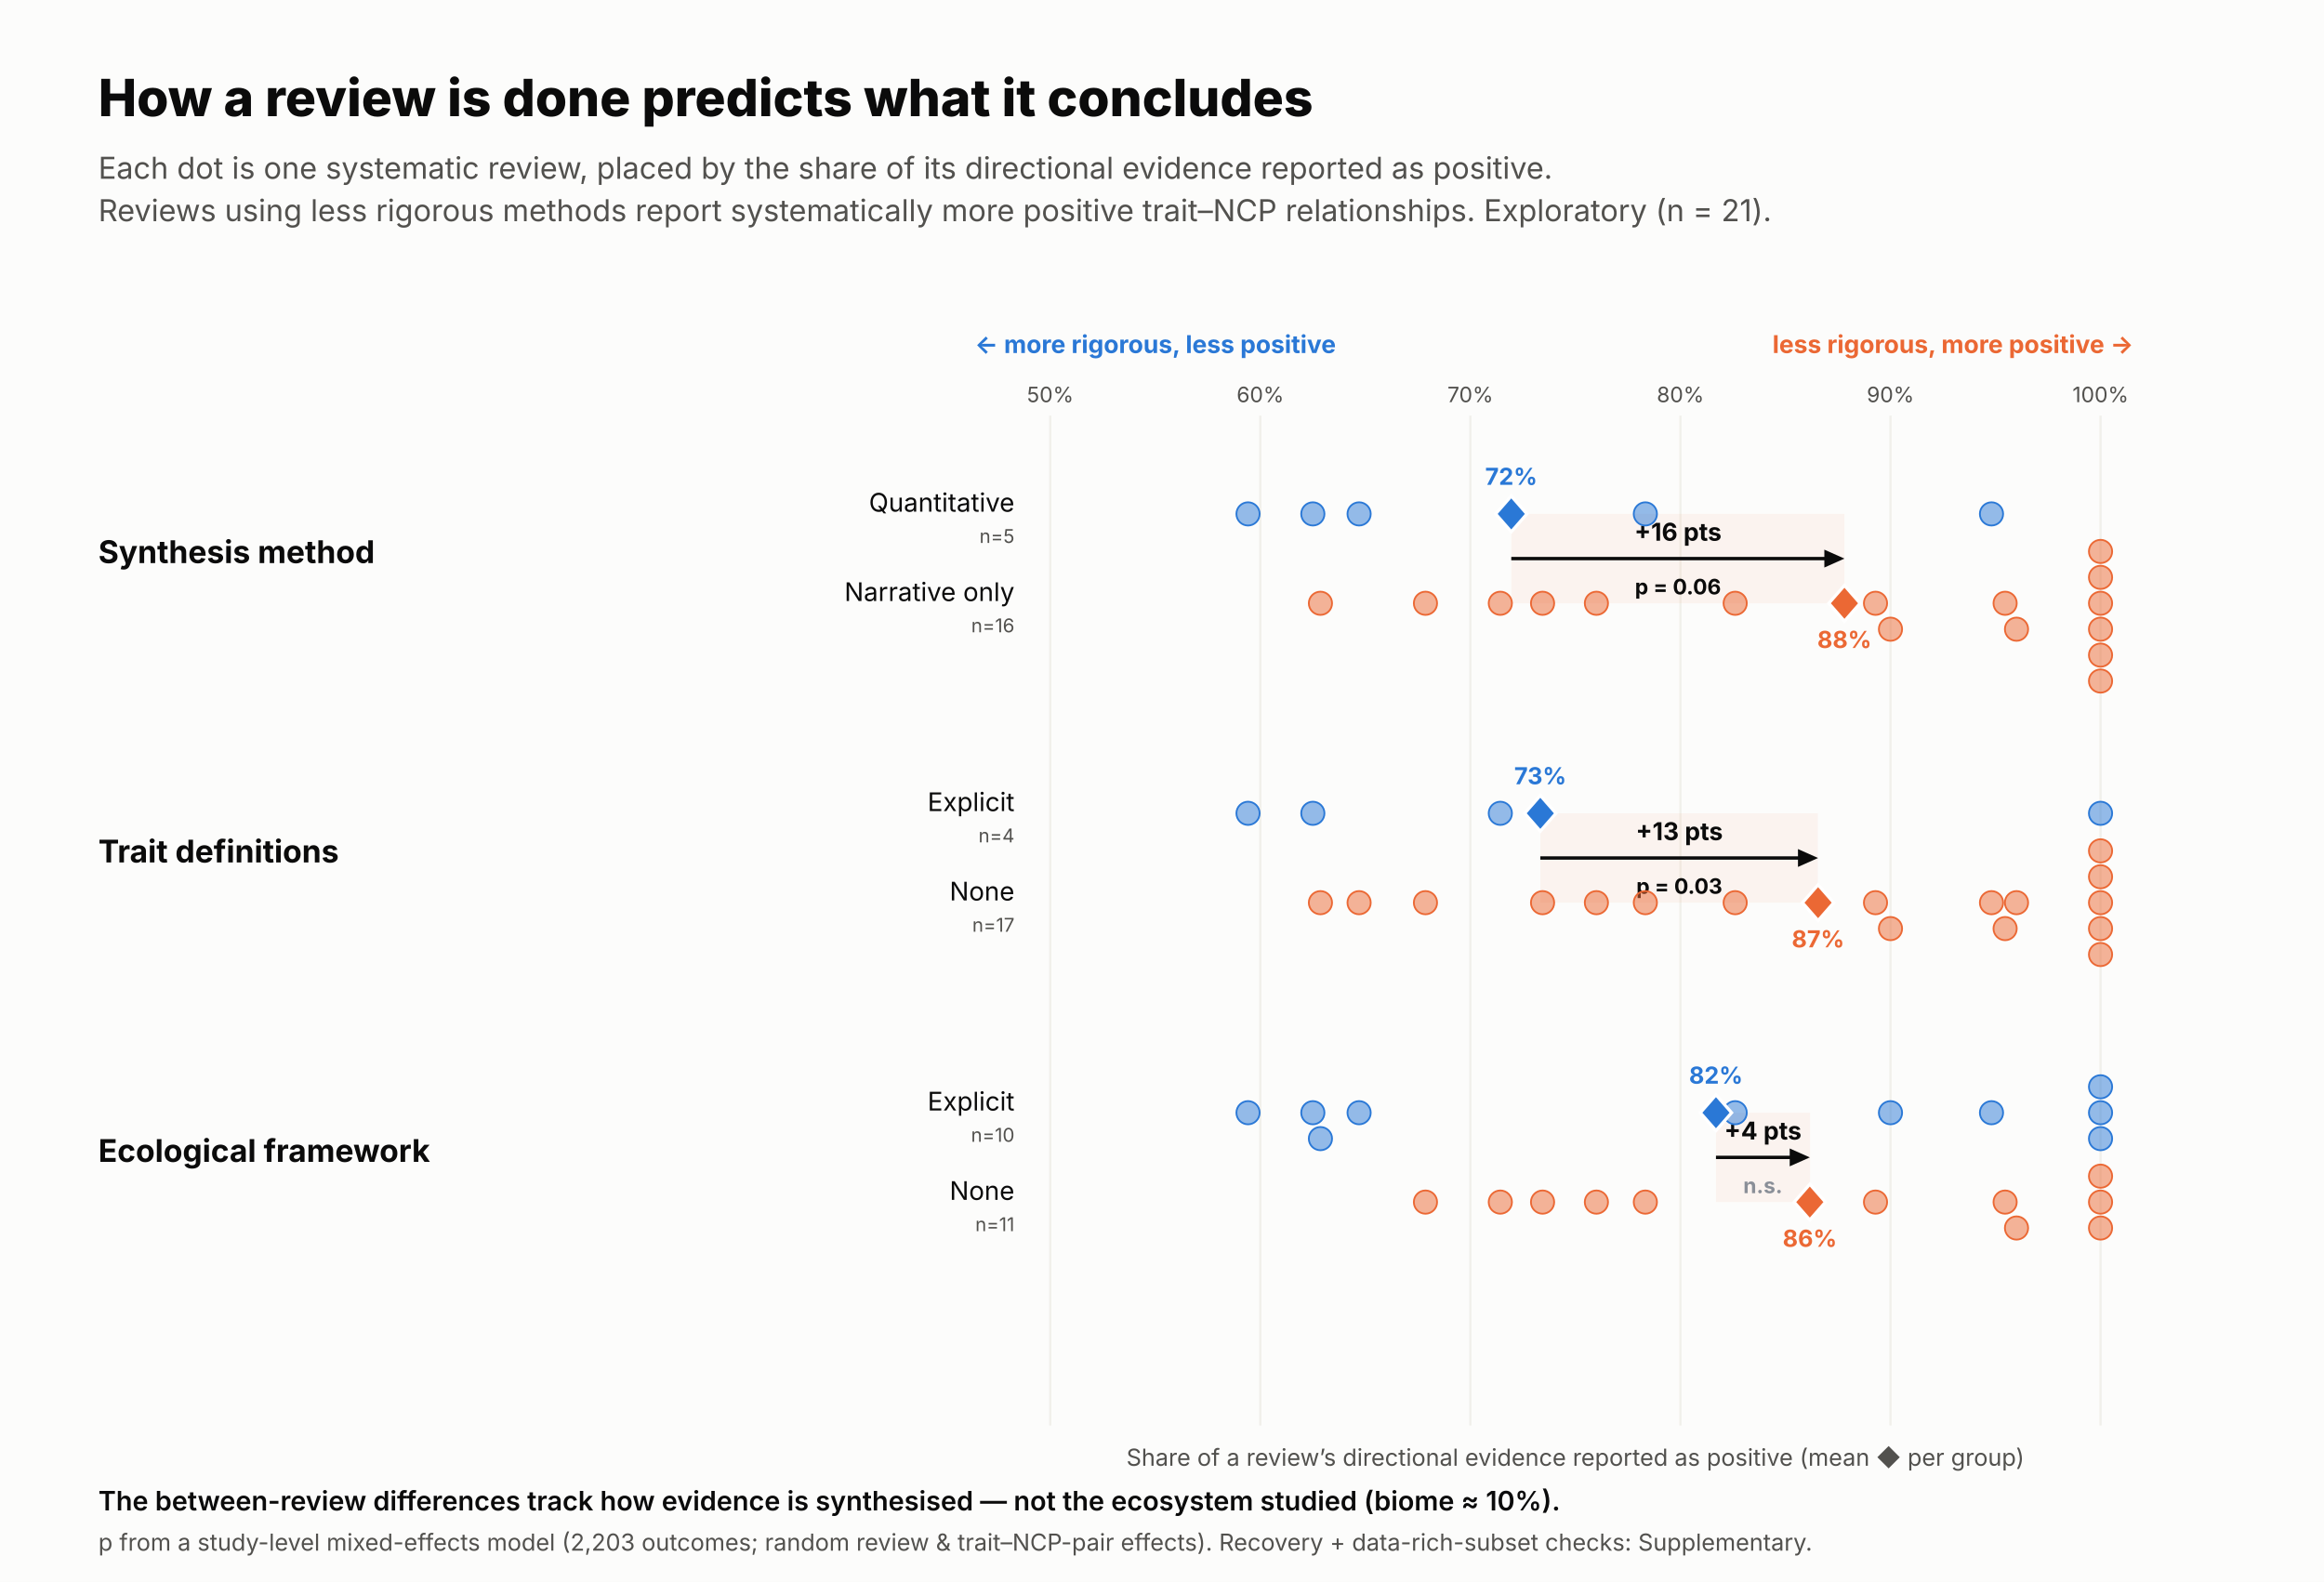
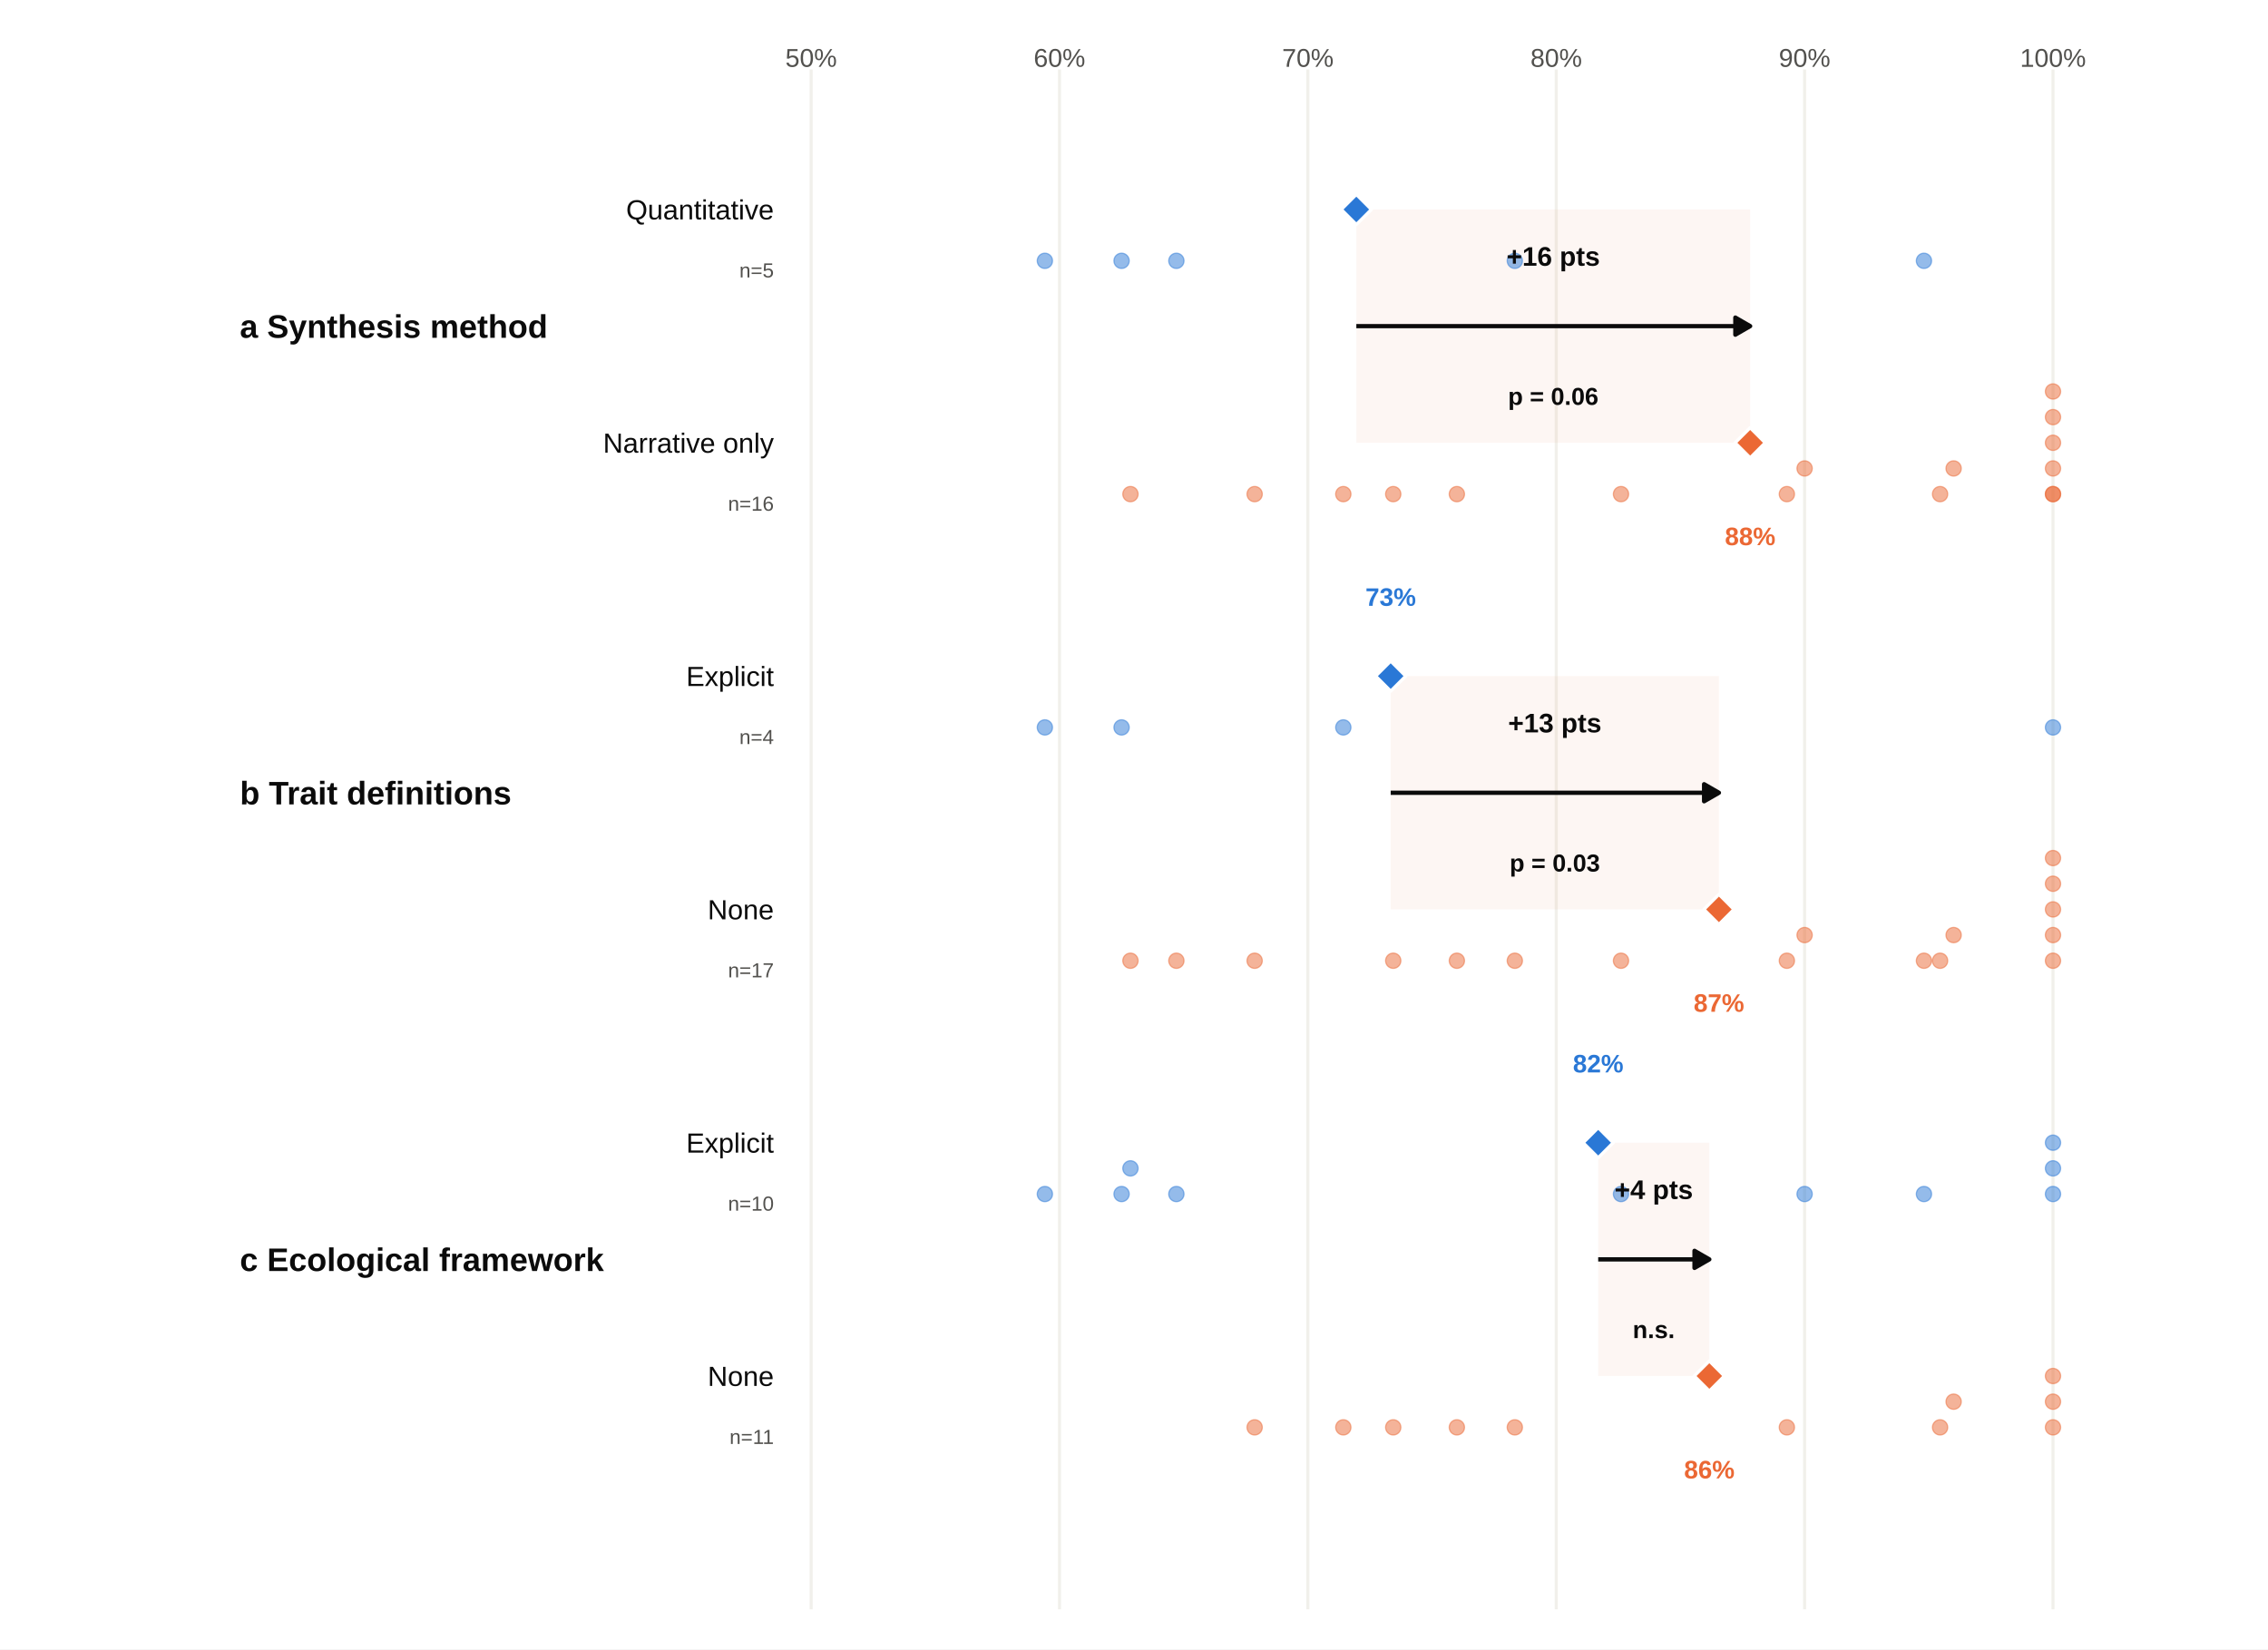
- <svg xmlns="http://www.w3.org/2000/svg" width="1040" height="708" viewBox="0 0 1040 708">
-   <rect width="1040" height="708" fill="#fcfcfb" />
-   <text x="44" y="52" font-family="system-ui,-apple-system,&quot;Segoe UI&quot;,sans-serif" font-size="23" font-weight="800" fill="#0b0b0b">How a review is done predicts what it concludes</text>
-   <text x="44" y="80" font-family="system-ui,-apple-system,&quot;Segoe UI&quot;,sans-serif" font-size="13.5" fill="#52514e">Each dot is one systematic review, placed by the share of its directional evidence reported as positive.</text>
-   <text x="44" y="99" font-family="system-ui,-apple-system,&quot;Segoe UI&quot;,sans-serif" font-size="13.5" fill="#52514e">Reviews using less rigorous methods report systematically more positive trait–NCP relationships. Exploratory (n = 21).</text>
-   <text x="517" y="158" font-family="system-ui,-apple-system,&quot;Segoe UI&quot;,sans-serif" font-size="11" font-weight="700" fill="#2a78d6" text-anchor="middle">← more rigorous, less positive</text>
-   <text x="874" y="158" font-family="system-ui,-apple-system,&quot;Segoe UI&quot;,sans-serif" font-size="11" font-weight="700" fill="#eb6834" text-anchor="middle">less rigorous, more positive →</text>
-   <line x1="470" y1="186" x2="470" y2="638" stroke="#f1f0eb" />
-   <text x="470" y="180" font-family="system-ui,-apple-system,&quot;Segoe UI&quot;,sans-serif" font-size="9.5" fill="#52514e" text-anchor="middle">50%</text>
-   <line x1="564" y1="186" x2="564" y2="638" stroke="#f1f0eb" />
-   <text x="564" y="180" font-family="system-ui,-apple-system,&quot;Segoe UI&quot;,sans-serif" font-size="9.5" fill="#52514e" text-anchor="middle">60%</text>
-   <line x1="658" y1="186" x2="658" y2="638" stroke="#f1f0eb" />
-   <text x="658" y="180" font-family="system-ui,-apple-system,&quot;Segoe UI&quot;,sans-serif" font-size="9.5" fill="#52514e" text-anchor="middle">70%</text>
-   <line x1="752" y1="186" x2="752" y2="638" stroke="#f1f0eb" />
-   <text x="752" y="180" font-family="system-ui,-apple-system,&quot;Segoe UI&quot;,sans-serif" font-size="9.5" fill="#52514e" text-anchor="middle">80%</text>
-   <line x1="846" y1="186" x2="846" y2="638" stroke="#f1f0eb" />
-   <text x="846" y="180" font-family="system-ui,-apple-system,&quot;Segoe UI&quot;,sans-serif" font-size="9.5" fill="#52514e" text-anchor="middle">90%</text>
-   <line x1="940" y1="186" x2="940" y2="638" stroke="#f1f0eb" />
-   <text x="940" y="180" font-family="system-ui,-apple-system,&quot;Segoe UI&quot;,sans-serif" font-size="9.5" fill="#52514e" text-anchor="middle">100%</text>
-   <text x="44" y="252" font-family="system-ui,-apple-system,&quot;Segoe UI&quot;,sans-serif" font-size="14" font-weight="700" fill="#0b0b0b">Synthesis method</text>
-   <rect x="676.3" y="230.0" width="149.1" height="40.0" fill="#eb6834" opacity="0.06" />
-   <line x1="676.3" y1="250.0" x2="819.4" y2="250.0" stroke="#0b0b0b" stroke-width="1.5" />
-   <path d="M825.4,250.0 L816.4,246.0 L816.4,254.0 Z" fill="#0b0b0b" />
-   <text x="750.9" y="242.0" font-family="system-ui,-apple-system,&quot;Segoe UI&quot;,sans-serif" font-size="11" font-weight="700" fill="#0b0b0b" text-anchor="middle">+16 pts</text>
-   <text x="750.9" y="266.0" font-family="system-ui,-apple-system,&quot;Segoe UI&quot;,sans-serif" font-size="9.5" font-weight="700" fill="#0b0b0b" text-anchor="middle">p = 0.06</text>
-   <text x="454" y="229" font-family="system-ui,-apple-system,&quot;Segoe UI&quot;,sans-serif" font-size="11.5" fill="#0b0b0b" text-anchor="end">Quantitative</text>
-   <text x="454" y="243" font-family="system-ui,-apple-system,&quot;Segoe UI&quot;,sans-serif" font-size="8.5" fill="#52514e" text-anchor="end">n=5</text>
-   <circle cx="558.5" cy="230.0" r="5.2" fill="#2a78d6" fill-opacity="0.5" stroke="#2a78d6" stroke-width="0.8" />
-   <circle cx="587.5" cy="230.0" r="5.2" fill="#2a78d6" fill-opacity="0.5" stroke="#2a78d6" stroke-width="0.8" />
-   <circle cx="608.2" cy="230.0" r="5.2" fill="#2a78d6" fill-opacity="0.5" stroke="#2a78d6" stroke-width="0.8" />
-   <circle cx="736.3" cy="230.0" r="5.2" fill="#2a78d6" fill-opacity="0.5" stroke="#2a78d6" stroke-width="0.8" />
-   <circle cx="891.2" cy="230.0" r="5.2" fill="#2a78d6" fill-opacity="0.5" stroke="#2a78d6" stroke-width="0.8" />
-   <path d="M676.3,222.0 L683.3,230.0 L676.3,238.0 L669.3,230.0 Z" fill="#2a78d6" stroke="#fff" stroke-width="1.4" />
-   <text x="676.3" y="217" font-family="system-ui,-apple-system,&quot;Segoe UI&quot;,sans-serif" font-size="10.5" font-weight="700" fill="#2a78d6" text-anchor="middle">72%</text>
-   <text x="454" y="269" font-family="system-ui,-apple-system,&quot;Segoe UI&quot;,sans-serif" font-size="11.5" fill="#0b0b0b" text-anchor="end">Narrative only</text>
-   <text x="454" y="283" font-family="system-ui,-apple-system,&quot;Segoe UI&quot;,sans-serif" font-size="8.5" fill="#52514e" text-anchor="end">n=16</text>
-   <circle cx="590.9" cy="270.0" r="5.2" fill="#eb6834" fill-opacity="0.5" stroke="#eb6834" stroke-width="0.8" />
-   <circle cx="637.9" cy="270.0" r="5.2" fill="#eb6834" fill-opacity="0.5" stroke="#eb6834" stroke-width="0.8" />
-   <circle cx="671.4" cy="270.0" r="5.2" fill="#eb6834" fill-opacity="0.5" stroke="#eb6834" stroke-width="0.8" />
-   <circle cx="690.3" cy="270.0" r="5.2" fill="#eb6834" fill-opacity="0.5" stroke="#eb6834" stroke-width="0.8" />
-   <circle cx="714.4" cy="270.0" r="5.2" fill="#eb6834" fill-opacity="0.5" stroke="#eb6834" stroke-width="0.8" />
-   <circle cx="776.5" cy="270.0" r="5.2" fill="#eb6834" fill-opacity="0.5" stroke="#eb6834" stroke-width="0.8" />
-   <circle cx="839.3" cy="270.0" r="5.2" fill="#eb6834" fill-opacity="0.5" stroke="#eb6834" stroke-width="0.8" />
-   <circle cx="846.0" cy="281.6" r="5.2" fill="#eb6834" fill-opacity="0.5" stroke="#eb6834" stroke-width="0.8" />
-   <circle cx="897.3" cy="270.0" r="5.2" fill="#eb6834" fill-opacity="0.5" stroke="#eb6834" stroke-width="0.8" />
-   <circle cx="902.4" cy="281.6" r="5.2" fill="#eb6834" fill-opacity="0.5" stroke="#eb6834" stroke-width="0.8" />
-   <circle cx="940.0" cy="270.0" r="5.2" fill="#eb6834" fill-opacity="0.5" stroke="#eb6834" stroke-width="0.8" />
-   <circle cx="940.0" cy="281.6" r="5.2" fill="#eb6834" fill-opacity="0.5" stroke="#eb6834" stroke-width="0.8" />
-   <circle cx="940.0" cy="258.4" r="5.2" fill="#eb6834" fill-opacity="0.5" stroke="#eb6834" stroke-width="0.8" />
-   <circle cx="940.0" cy="293.2" r="5.2" fill="#eb6834" fill-opacity="0.5" stroke="#eb6834" stroke-width="0.8" />
-   <circle cx="940.0" cy="246.8" r="5.2" fill="#eb6834" fill-opacity="0.5" stroke="#eb6834" stroke-width="0.8" />
-   <circle cx="940.0" cy="304.8" r="5.2" fill="#eb6834" fill-opacity="0.5" stroke="#eb6834" stroke-width="0.8" />
-   <path d="M825.4,262.0 L832.4,270.0 L825.4,278.0 L818.4,270.0 Z" fill="#eb6834" stroke="#fff" stroke-width="1.4" />
-   <text x="825.4" y="290" font-family="system-ui,-apple-system,&quot;Segoe UI&quot;,sans-serif" font-size="10.5" font-weight="700" fill="#eb6834" text-anchor="middle">88%</text>
-   <text x="44" y="386" font-family="system-ui,-apple-system,&quot;Segoe UI&quot;,sans-serif" font-size="14" font-weight="700" fill="#0b0b0b">Trait definitions</text>
-   <rect x="689.3" y="364.0" width="124.2" height="40.0" fill="#eb6834" opacity="0.06" />
-   <line x1="689.3" y1="384.0" x2="807.6" y2="384.0" stroke="#0b0b0b" stroke-width="1.5" />
-   <path d="M813.6,384.0 L804.6,380.0 L804.6,388.0 Z" fill="#0b0b0b" />
-   <text x="751.5" y="376.0" font-family="system-ui,-apple-system,&quot;Segoe UI&quot;,sans-serif" font-size="11" font-weight="700" fill="#0b0b0b" text-anchor="middle">+13 pts</text>
-   <text x="751.5" y="400.0" font-family="system-ui,-apple-system,&quot;Segoe UI&quot;,sans-serif" font-size="9.5" font-weight="700" fill="#0b0b0b" text-anchor="middle">p = 0.03</text>
-   <text x="454" y="363" font-family="system-ui,-apple-system,&quot;Segoe UI&quot;,sans-serif" font-size="11.5" fill="#0b0b0b" text-anchor="end">Explicit</text>
-   <text x="454" y="377" font-family="system-ui,-apple-system,&quot;Segoe UI&quot;,sans-serif" font-size="8.5" fill="#52514e" text-anchor="end">n=4</text>
-   <circle cx="558.5" cy="364.0" r="5.2" fill="#2a78d6" fill-opacity="0.5" stroke="#2a78d6" stroke-width="0.8" />
-   <circle cx="587.5" cy="364.0" r="5.2" fill="#2a78d6" fill-opacity="0.5" stroke="#2a78d6" stroke-width="0.8" />
-   <circle cx="671.4" cy="364.0" r="5.2" fill="#2a78d6" fill-opacity="0.5" stroke="#2a78d6" stroke-width="0.8" />
-   <circle cx="940.0" cy="364.0" r="5.2" fill="#2a78d6" fill-opacity="0.5" stroke="#2a78d6" stroke-width="0.8" />
-   <path d="M689.3,356.0 L696.3,364.0 L689.3,372.0 L682.3,364.0 Z" fill="#2a78d6" stroke="#fff" stroke-width="1.4" />
-   <text x="689.3" y="351" font-family="system-ui,-apple-system,&quot;Segoe UI&quot;,sans-serif" font-size="10.5" font-weight="700" fill="#2a78d6" text-anchor="middle">73%</text>
-   <text x="454" y="403" font-family="system-ui,-apple-system,&quot;Segoe UI&quot;,sans-serif" font-size="11.5" fill="#0b0b0b" text-anchor="end">None</text>
-   <text x="454" y="417" font-family="system-ui,-apple-system,&quot;Segoe UI&quot;,sans-serif" font-size="8.5" fill="#52514e" text-anchor="end">n=17</text>
-   <circle cx="590.9" cy="404.0" r="5.2" fill="#eb6834" fill-opacity="0.5" stroke="#eb6834" stroke-width="0.8" />
-   <circle cx="608.2" cy="404.0" r="5.2" fill="#eb6834" fill-opacity="0.5" stroke="#eb6834" stroke-width="0.8" />
-   <circle cx="637.9" cy="404.0" r="5.2" fill="#eb6834" fill-opacity="0.5" stroke="#eb6834" stroke-width="0.8" />
-   <circle cx="690.3" cy="404.0" r="5.2" fill="#eb6834" fill-opacity="0.5" stroke="#eb6834" stroke-width="0.8" />
-   <circle cx="714.4" cy="404.0" r="5.2" fill="#eb6834" fill-opacity="0.5" stroke="#eb6834" stroke-width="0.8" />
-   <circle cx="736.3" cy="404.0" r="5.2" fill="#eb6834" fill-opacity="0.5" stroke="#eb6834" stroke-width="0.8" />
-   <circle cx="776.5" cy="404.0" r="5.2" fill="#eb6834" fill-opacity="0.5" stroke="#eb6834" stroke-width="0.8" />
-   <circle cx="839.3" cy="404.0" r="5.2" fill="#eb6834" fill-opacity="0.5" stroke="#eb6834" stroke-width="0.8" />
-   <circle cx="846.0" cy="415.6" r="5.2" fill="#eb6834" fill-opacity="0.5" stroke="#eb6834" stroke-width="0.8" />
-   <circle cx="891.2" cy="404.0" r="5.2" fill="#eb6834" fill-opacity="0.5" stroke="#eb6834" stroke-width="0.8" />
-   <circle cx="897.3" cy="415.6" r="5.2" fill="#eb6834" fill-opacity="0.5" stroke="#eb6834" stroke-width="0.8" />
-   <circle cx="902.4" cy="404.0" r="5.2" fill="#eb6834" fill-opacity="0.5" stroke="#eb6834" stroke-width="0.8" />
-   <circle cx="940.0" cy="404.0" r="5.2" fill="#eb6834" fill-opacity="0.5" stroke="#eb6834" stroke-width="0.8" />
-   <circle cx="940.0" cy="415.6" r="5.2" fill="#eb6834" fill-opacity="0.5" stroke="#eb6834" stroke-width="0.8" />
-   <circle cx="940.0" cy="392.4" r="5.2" fill="#eb6834" fill-opacity="0.5" stroke="#eb6834" stroke-width="0.8" />
-   <circle cx="940.0" cy="427.2" r="5.2" fill="#eb6834" fill-opacity="0.5" stroke="#eb6834" stroke-width="0.8" />
-   <circle cx="940.0" cy="380.8" r="5.2" fill="#eb6834" fill-opacity="0.5" stroke="#eb6834" stroke-width="0.8" />
-   <path d="M813.6,396.0 L820.6,404.0 L813.6,412.0 L806.6,404.0 Z" fill="#eb6834" stroke="#fff" stroke-width="1.4" />
-   <text x="813.6" y="424" font-family="system-ui,-apple-system,&quot;Segoe UI&quot;,sans-serif" font-size="10.5" font-weight="700" fill="#eb6834" text-anchor="middle">87%</text>
-   <text x="44" y="520" font-family="system-ui,-apple-system,&quot;Segoe UI&quot;,sans-serif" font-size="14" font-weight="700" fill="#0b0b0b">Ecological framework</text>
-   <rect x="767.9" y="498.0" width="42.1" height="40.0" fill="#eb6834" opacity="0.06" />
-   <line x1="767.9" y1="518.0" x2="803.9" y2="518.0" stroke="#0b0b0b" stroke-width="1.5" />
-   <path d="M809.9,518.0 L800.9,514.0 L800.9,522.0 Z" fill="#0b0b0b" />
-   <text x="788.9" y="510.0" font-family="system-ui,-apple-system,&quot;Segoe UI&quot;,sans-serif" font-size="11" font-weight="700" fill="#0b0b0b" text-anchor="middle">+4 pts</text>
-   <text x="788.9" y="534.0" font-family="system-ui,-apple-system,&quot;Segoe UI&quot;,sans-serif" font-size="9.5" font-weight="700" fill="#8a8f98" text-anchor="middle">n.s.</text>
-   <text x="454" y="497" font-family="system-ui,-apple-system,&quot;Segoe UI&quot;,sans-serif" font-size="11.5" fill="#0b0b0b" text-anchor="end">Explicit</text>
-   <text x="454" y="511" font-family="system-ui,-apple-system,&quot;Segoe UI&quot;,sans-serif" font-size="8.5" fill="#52514e" text-anchor="end">n=10</text>
-   <circle cx="558.5" cy="498.0" r="5.2" fill="#2a78d6" fill-opacity="0.5" stroke="#2a78d6" stroke-width="0.8" />
-   <circle cx="587.5" cy="498.0" r="5.2" fill="#2a78d6" fill-opacity="0.5" stroke="#2a78d6" stroke-width="0.8" />
-   <circle cx="590.9" cy="509.6" r="5.2" fill="#2a78d6" fill-opacity="0.5" stroke="#2a78d6" stroke-width="0.8" />
-   <circle cx="608.2" cy="498.0" r="5.2" fill="#2a78d6" fill-opacity="0.5" stroke="#2a78d6" stroke-width="0.8" />
-   <circle cx="776.5" cy="498.0" r="5.2" fill="#2a78d6" fill-opacity="0.5" stroke="#2a78d6" stroke-width="0.8" />
-   <circle cx="846.0" cy="498.0" r="5.2" fill="#2a78d6" fill-opacity="0.5" stroke="#2a78d6" stroke-width="0.8" />
-   <circle cx="891.2" cy="498.0" r="5.2" fill="#2a78d6" fill-opacity="0.5" stroke="#2a78d6" stroke-width="0.8" />
-   <circle cx="940.0" cy="498.0" r="5.2" fill="#2a78d6" fill-opacity="0.5" stroke="#2a78d6" stroke-width="0.8" />
-   <circle cx="940.0" cy="509.6" r="5.2" fill="#2a78d6" fill-opacity="0.5" stroke="#2a78d6" stroke-width="0.8" />
-   <circle cx="940.0" cy="486.4" r="5.2" fill="#2a78d6" fill-opacity="0.5" stroke="#2a78d6" stroke-width="0.8" />
-   <path d="M767.9,490.0 L774.9,498.0 L767.9,506.0 L760.9,498.0 Z" fill="#2a78d6" stroke="#fff" stroke-width="1.4" />
-   <text x="767.9" y="485" font-family="system-ui,-apple-system,&quot;Segoe UI&quot;,sans-serif" font-size="10.5" font-weight="700" fill="#2a78d6" text-anchor="middle">82%</text>
-   <text x="454" y="537" font-family="system-ui,-apple-system,&quot;Segoe UI&quot;,sans-serif" font-size="11.5" fill="#0b0b0b" text-anchor="end">None</text>
-   <text x="454" y="551" font-family="system-ui,-apple-system,&quot;Segoe UI&quot;,sans-serif" font-size="8.5" fill="#52514e" text-anchor="end">n=11</text>
-   <circle cx="637.9" cy="538.0" r="5.2" fill="#eb6834" fill-opacity="0.5" stroke="#eb6834" stroke-width="0.8" />
-   <circle cx="671.4" cy="538.0" r="5.2" fill="#eb6834" fill-opacity="0.5" stroke="#eb6834" stroke-width="0.8" />
-   <circle cx="690.3" cy="538.0" r="5.2" fill="#eb6834" fill-opacity="0.5" stroke="#eb6834" stroke-width="0.8" />
-   <circle cx="714.4" cy="538.0" r="5.2" fill="#eb6834" fill-opacity="0.5" stroke="#eb6834" stroke-width="0.8" />
-   <circle cx="736.3" cy="538.0" r="5.2" fill="#eb6834" fill-opacity="0.5" stroke="#eb6834" stroke-width="0.8" />
-   <circle cx="839.3" cy="538.0" r="5.2" fill="#eb6834" fill-opacity="0.5" stroke="#eb6834" stroke-width="0.8" />
-   <circle cx="897.3" cy="538.0" r="5.2" fill="#eb6834" fill-opacity="0.5" stroke="#eb6834" stroke-width="0.8" />
-   <circle cx="902.4" cy="549.6" r="5.2" fill="#eb6834" fill-opacity="0.5" stroke="#eb6834" stroke-width="0.8" />
-   <circle cx="940.0" cy="538.0" r="5.2" fill="#eb6834" fill-opacity="0.5" stroke="#eb6834" stroke-width="0.8" />
-   <circle cx="940.0" cy="549.6" r="5.2" fill="#eb6834" fill-opacity="0.5" stroke="#eb6834" stroke-width="0.8" />
-   <circle cx="940.0" cy="526.4" r="5.2" fill="#eb6834" fill-opacity="0.5" stroke="#eb6834" stroke-width="0.8" />
-   <path d="M809.9,530.0 L816.9,538.0 L809.9,546.0 L802.9,538.0 Z" fill="#eb6834" stroke="#fff" stroke-width="1.4" />
-   <text x="809.9" y="558" font-family="system-ui,-apple-system,&quot;Segoe UI&quot;,sans-serif" font-size="10.5" font-weight="700" fill="#eb6834" text-anchor="middle">86%</text>
-   <text x="705" y="656" font-family="system-ui,-apple-system,&quot;Segoe UI&quot;,sans-serif" font-size="10.5" fill="#52514e" text-anchor="middle">Share of a review’s directional evidence reported as positive (mean ◆ per group)</text>
-   <text x="44" y="676" font-family="system-ui,-apple-system,&quot;Segoe UI&quot;,sans-serif" font-size="12" font-weight="600" fill="#0b0b0b">The between-review differences track how evidence is synthesised — not the ecosystem studied (biome ≈ 10%).</text>
-   <text x="44" y="694" font-family="system-ui,-apple-system,&quot;Segoe UI&quot;,sans-serif" font-size="10.5" fill="#52514e">p from a study-level mixed-effects model (2,203 outcomes; random review &amp; trait–NCP-pair effects). Recovery + data-rich-subset checks: Supplementary.</text>
+ <svg xmlns="http://www.w3.org/2000/svg" width="792.00pt" height="576.00pt" viewBox="0 0 792.00 576.00">
+   <g class="svglite">
+     <defs>
+       <style type="text/css">
+     .svglite line, .svglite polyline, .svglite polygon, .svglite path, .svglite rect, .svglite circle {
+       fill: none;
+       stroke: #000000;
+       stroke-linecap: round;
+       stroke-linejoin: round;
+       stroke-miterlimit: 10.00;
+     }
+     .svglite text {
+       white-space: pre;
+     }
+     .svglite g.glyphgroup path {
+       fill: inherit;
+       stroke: none;
+     }
+   </style>
+     </defs>
+     <rect width="100%" height="100%" style="stroke: none; fill: #FCFCFB;" />
+     <defs>
+       <clipPath id="cpMC4wMHw3OTIuMDB8MC4wMHw1NzYuMDA=">
+         <rect x="0.00" y="0.00" width="792.00" height="576.00" />
+       </clipPath>
+     </defs>
+     <g clip-path="url(#cpMC4wMHw3OTIuMDB8MC4wMHw1NzYuMDA=)">
+       <rect x="0.00" y="0.00" width="792.00" height="576.00" style="stroke-width: 0.00; stroke: none; fill: #FFFFFF;" />
+     </g>
+     <defs>
+       <clipPath id="cpMjMuOTF8NzY4LjA5fDI0LjI3fDU2Mi4wNQ==">
+         <rect x="23.91" y="24.27" width="744.18" height="537.78" />
+       </clipPath>
+     </defs>
+     <g clip-path="url(#cpMjMuOTF8NzY4LjA5fDI0LjI3fDU2Mi4wNQ==)">
+       <line x1="283.25" y1="562.05" x2="283.25" y2="24.27" style="stroke-width: 1.07; stroke: #F1F0EB; stroke-linecap: butt;" />
+       <line x1="369.98" y1="562.05" x2="369.98" y2="24.27" style="stroke-width: 1.07; stroke: #F1F0EB; stroke-linecap: butt;" />
+       <line x1="456.71" y1="562.05" x2="456.71" y2="24.27" style="stroke-width: 1.07; stroke: #F1F0EB; stroke-linecap: butt;" />
+       <line x1="543.45" y1="562.05" x2="543.45" y2="24.27" style="stroke-width: 1.07; stroke: #F1F0EB; stroke-linecap: butt;" />
+       <line x1="630.18" y1="562.05" x2="630.18" y2="24.27" style="stroke-width: 1.07; stroke: #F1F0EB; stroke-linecap: butt;" />
+       <line x1="716.92" y1="562.05" x2="716.92" y2="24.27" style="stroke-width: 1.07; stroke: #F1F0EB; stroke-linecap: butt;" />
+       <rect x="473.64" y="73.16" width="137.53" height="81.48" style="stroke-width: 1.07; stroke: none; stroke-linecap: butt; stroke-linejoin: miter; fill: #EB6834; fill-opacity: 0.059;" />
+       <rect x="485.64" y="236.12" width="114.62" height="81.48" style="stroke-width: 1.07; stroke: none; stroke-linecap: butt; stroke-linejoin: miter; fill: #EB6834; fill-opacity: 0.059;" />
+       <rect x="558.10" y="399.09" width="38.81" height="81.48" style="stroke-width: 1.07; stroke: none; stroke-linecap: butt; stroke-linejoin: miter; fill: #EB6834; fill-opacity: 0.059;" />
+       <circle cx="364.88" cy="91.09" r="2.67" style="stroke-width: 0.43; stroke: #2A78D6; stroke-opacity: 0.50; fill: #2A78D6; fill-opacity: 0.50;" />
+       <circle cx="391.66" cy="91.09" r="2.67" style="stroke-width: 0.43; stroke: #2A78D6; stroke-opacity: 0.50; fill: #2A78D6; fill-opacity: 0.50;" />
+       <circle cx="410.80" cy="91.09" r="2.67" style="stroke-width: 0.43; stroke: #2A78D6; stroke-opacity: 0.50; fill: #2A78D6; fill-opacity: 0.50;" />
+       <circle cx="528.99" cy="91.09" r="2.67" style="stroke-width: 0.43; stroke: #2A78D6; stroke-opacity: 0.50; fill: #2A78D6; fill-opacity: 0.50;" />
+       <circle cx="671.86" cy="91.09" r="2.67" style="stroke-width: 0.43; stroke: #2A78D6; stroke-opacity: 0.50; fill: #2A78D6; fill-opacity: 0.50;" />
+       <circle cx="394.76" cy="172.57" r="2.67" style="stroke-width: 0.43; stroke: #EB6834; stroke-opacity: 0.50; fill: #EB6834; fill-opacity: 0.50;" />
+       <circle cx="438.13" cy="172.57" r="2.67" style="stroke-width: 0.43; stroke: #EB6834; stroke-opacity: 0.50; fill: #EB6834; fill-opacity: 0.50;" />
+       <circle cx="469.10" cy="172.57" r="2.67" style="stroke-width: 0.43; stroke: #EB6834; stroke-opacity: 0.50; fill: #EB6834; fill-opacity: 0.50;" />
+       <circle cx="486.53" cy="172.57" r="2.67" style="stroke-width: 0.43; stroke: #EB6834; stroke-opacity: 0.50; fill: #EB6834; fill-opacity: 0.50;" />
+       <circle cx="508.75" cy="172.57" r="2.67" style="stroke-width: 0.43; stroke: #EB6834; stroke-opacity: 0.50; fill: #EB6834; fill-opacity: 0.50;" />
+       <circle cx="566.07" cy="172.57" r="2.67" style="stroke-width: 0.43; stroke: #EB6834; stroke-opacity: 0.50; fill: #EB6834; fill-opacity: 0.50;" />
+       <circle cx="623.99" cy="172.57" r="2.67" style="stroke-width: 0.43; stroke: #EB6834; stroke-opacity: 0.50; fill: #EB6834; fill-opacity: 0.50;" />
+       <circle cx="630.18" cy="163.60" r="2.67" style="stroke-width: 0.43; stroke: #EB6834; stroke-opacity: 0.50; fill: #EB6834; fill-opacity: 0.50;" />
+       <circle cx="677.49" cy="172.57" r="2.67" style="stroke-width: 0.43; stroke: #EB6834; stroke-opacity: 0.50; fill: #EB6834; fill-opacity: 0.50;" />
+       <circle cx="682.22" cy="163.60" r="2.67" style="stroke-width: 0.43; stroke: #EB6834; stroke-opacity: 0.50; fill: #EB6834; fill-opacity: 0.50;" />
+       <circle cx="716.92" cy="172.57" r="2.67" style="stroke-width: 0.43; stroke: #EB6834; stroke-opacity: 0.50; fill: #EB6834; fill-opacity: 0.50;" />
+       <circle cx="716.92" cy="163.60" r="2.67" style="stroke-width: 0.43; stroke: #EB6834; stroke-opacity: 0.50; fill: #EB6834; fill-opacity: 0.50;" />
+       <circle cx="716.92" cy="154.64" r="2.67" style="stroke-width: 0.43; stroke: #EB6834; stroke-opacity: 0.50; fill: #EB6834; fill-opacity: 0.50;" />
+       <circle cx="716.92" cy="145.68" r="2.67" style="stroke-width: 0.43; stroke: #EB6834; stroke-opacity: 0.50; fill: #EB6834; fill-opacity: 0.50;" />
+       <circle cx="716.92" cy="136.72" r="2.67" style="stroke-width: 0.43; stroke: #EB6834; stroke-opacity: 0.50; fill: #EB6834; fill-opacity: 0.50;" />
+       <circle cx="716.92" cy="172.57" r="2.67" style="stroke-width: 0.43; stroke: #EB6834; stroke-opacity: 0.50; fill: #EB6834; fill-opacity: 0.50;" />
+       <circle cx="364.88" cy="254.05" r="2.67" style="stroke-width: 0.43; stroke: #2A78D6; stroke-opacity: 0.50; fill: #2A78D6; fill-opacity: 0.50;" />
+       <circle cx="391.66" cy="254.05" r="2.67" style="stroke-width: 0.43; stroke: #2A78D6; stroke-opacity: 0.50; fill: #2A78D6; fill-opacity: 0.50;" />
+       <circle cx="469.10" cy="254.05" r="2.67" style="stroke-width: 0.43; stroke: #2A78D6; stroke-opacity: 0.50; fill: #2A78D6; fill-opacity: 0.50;" />
+       <circle cx="716.92" cy="254.05" r="2.67" style="stroke-width: 0.43; stroke: #2A78D6; stroke-opacity: 0.50; fill: #2A78D6; fill-opacity: 0.50;" />
+       <circle cx="394.76" cy="335.53" r="2.67" style="stroke-width: 0.43; stroke: #EB6834; stroke-opacity: 0.50; fill: #EB6834; fill-opacity: 0.50;" />
+       <circle cx="410.80" cy="335.53" r="2.67" style="stroke-width: 0.43; stroke: #EB6834; stroke-opacity: 0.50; fill: #EB6834; fill-opacity: 0.50;" />
+       <circle cx="438.13" cy="335.53" r="2.67" style="stroke-width: 0.43; stroke: #EB6834; stroke-opacity: 0.50; fill: #EB6834; fill-opacity: 0.50;" />
+       <circle cx="486.53" cy="335.53" r="2.67" style="stroke-width: 0.43; stroke: #EB6834; stroke-opacity: 0.50; fill: #EB6834; fill-opacity: 0.50;" />
+       <circle cx="508.75" cy="335.53" r="2.67" style="stroke-width: 0.43; stroke: #EB6834; stroke-opacity: 0.50; fill: #EB6834; fill-opacity: 0.50;" />
+       <circle cx="528.99" cy="335.53" r="2.67" style="stroke-width: 0.43; stroke: #EB6834; stroke-opacity: 0.50; fill: #EB6834; fill-opacity: 0.50;" />
+       <circle cx="566.07" cy="335.53" r="2.67" style="stroke-width: 0.43; stroke: #EB6834; stroke-opacity: 0.50; fill: #EB6834; fill-opacity: 0.50;" />
+       <circle cx="623.99" cy="335.53" r="2.67" style="stroke-width: 0.43; stroke: #EB6834; stroke-opacity: 0.50; fill: #EB6834; fill-opacity: 0.50;" />
+       <circle cx="630.18" cy="326.57" r="2.67" style="stroke-width: 0.43; stroke: #EB6834; stroke-opacity: 0.50; fill: #EB6834; fill-opacity: 0.50;" />
+       <circle cx="671.86" cy="335.53" r="2.67" style="stroke-width: 0.43; stroke: #EB6834; stroke-opacity: 0.50; fill: #EB6834; fill-opacity: 0.50;" />
+       <circle cx="677.49" cy="335.53" r="2.67" style="stroke-width: 0.43; stroke: #EB6834; stroke-opacity: 0.50; fill: #EB6834; fill-opacity: 0.50;" />
+       <circle cx="682.22" cy="326.57" r="2.67" style="stroke-width: 0.43; stroke: #EB6834; stroke-opacity: 0.50; fill: #EB6834; fill-opacity: 0.50;" />
+       <circle cx="716.92" cy="335.53" r="2.67" style="stroke-width: 0.43; stroke: #EB6834; stroke-opacity: 0.50; fill: #EB6834; fill-opacity: 0.50;" />
+       <circle cx="716.92" cy="326.57" r="2.67" style="stroke-width: 0.43; stroke: #EB6834; stroke-opacity: 0.50; fill: #EB6834; fill-opacity: 0.50;" />
+       <circle cx="716.92" cy="317.61" r="2.67" style="stroke-width: 0.43; stroke: #EB6834; stroke-opacity: 0.50; fill: #EB6834; fill-opacity: 0.50;" />
+       <circle cx="716.92" cy="308.64" r="2.67" style="stroke-width: 0.43; stroke: #EB6834; stroke-opacity: 0.50; fill: #EB6834; fill-opacity: 0.50;" />
+       <circle cx="716.92" cy="299.68" r="2.67" style="stroke-width: 0.43; stroke: #EB6834; stroke-opacity: 0.50; fill: #EB6834; fill-opacity: 0.50;" />
+       <circle cx="364.88" cy="417.01" r="2.67" style="stroke-width: 0.43; stroke: #2A78D6; stroke-opacity: 0.50; fill: #2A78D6; fill-opacity: 0.50;" />
+       <circle cx="391.66" cy="417.01" r="2.67" style="stroke-width: 0.43; stroke: #2A78D6; stroke-opacity: 0.50; fill: #2A78D6; fill-opacity: 0.50;" />
+       <circle cx="394.76" cy="408.05" r="2.67" style="stroke-width: 0.43; stroke: #2A78D6; stroke-opacity: 0.50; fill: #2A78D6; fill-opacity: 0.50;" />
+       <circle cx="410.80" cy="417.01" r="2.67" style="stroke-width: 0.43; stroke: #2A78D6; stroke-opacity: 0.50; fill: #2A78D6; fill-opacity: 0.50;" />
+       <circle cx="566.07" cy="417.01" r="2.67" style="stroke-width: 0.43; stroke: #2A78D6; stroke-opacity: 0.50; fill: #2A78D6; fill-opacity: 0.50;" />
+       <circle cx="630.18" cy="417.01" r="2.67" style="stroke-width: 0.43; stroke: #2A78D6; stroke-opacity: 0.50; fill: #2A78D6; fill-opacity: 0.50;" />
+       <circle cx="671.86" cy="417.01" r="2.67" style="stroke-width: 0.43; stroke: #2A78D6; stroke-opacity: 0.50; fill: #2A78D6; fill-opacity: 0.50;" />
+       <circle cx="716.92" cy="417.01" r="2.67" style="stroke-width: 0.43; stroke: #2A78D6; stroke-opacity: 0.50; fill: #2A78D6; fill-opacity: 0.50;" />
+       <circle cx="716.92" cy="408.05" r="2.67" style="stroke-width: 0.43; stroke: #2A78D6; stroke-opacity: 0.50; fill: #2A78D6; fill-opacity: 0.50;" />
+       <circle cx="716.92" cy="399.09" r="2.67" style="stroke-width: 0.43; stroke: #2A78D6; stroke-opacity: 0.50; fill: #2A78D6; fill-opacity: 0.50;" />
+       <circle cx="438.13" cy="498.50" r="2.67" style="stroke-width: 0.43; stroke: #EB6834; stroke-opacity: 0.50; fill: #EB6834; fill-opacity: 0.50;" />
+       <circle cx="469.10" cy="498.50" r="2.67" style="stroke-width: 0.43; stroke: #EB6834; stroke-opacity: 0.50; fill: #EB6834; fill-opacity: 0.50;" />
+       <circle cx="486.53" cy="498.50" r="2.67" style="stroke-width: 0.43; stroke: #EB6834; stroke-opacity: 0.50; fill: #EB6834; fill-opacity: 0.50;" />
+       <circle cx="508.75" cy="498.50" r="2.67" style="stroke-width: 0.43; stroke: #EB6834; stroke-opacity: 0.50; fill: #EB6834; fill-opacity: 0.50;" />
+       <circle cx="528.99" cy="498.50" r="2.67" style="stroke-width: 0.43; stroke: #EB6834; stroke-opacity: 0.50; fill: #EB6834; fill-opacity: 0.50;" />
+       <circle cx="623.99" cy="498.50" r="2.67" style="stroke-width: 0.43; stroke: #EB6834; stroke-opacity: 0.50; fill: #EB6834; fill-opacity: 0.50;" />
+       <circle cx="677.49" cy="498.50" r="2.67" style="stroke-width: 0.43; stroke: #EB6834; stroke-opacity: 0.50; fill: #EB6834; fill-opacity: 0.50;" />
+       <circle cx="682.22" cy="489.53" r="2.67" style="stroke-width: 0.43; stroke: #EB6834; stroke-opacity: 0.50; fill: #EB6834; fill-opacity: 0.50;" />
+       <circle cx="716.92" cy="498.50" r="2.67" style="stroke-width: 0.43; stroke: #EB6834; stroke-opacity: 0.50; fill: #EB6834; fill-opacity: 0.50;" />
+       <circle cx="716.92" cy="489.53" r="2.67" style="stroke-width: 0.43; stroke: #EB6834; stroke-opacity: 0.50; fill: #EB6834; fill-opacity: 0.50;" />
+       <circle cx="716.92" cy="480.57" r="2.67" style="stroke-width: 0.43; stroke: #EB6834; stroke-opacity: 0.50; fill: #EB6834; fill-opacity: 0.50;" />
+       <line x1="473.64" y1="113.90" x2="611.17" y2="113.90" style="stroke-width: 1.49; stroke: #0B0B0B; stroke-linecap: butt;" />
+       <polygon points="605.99,116.89 611.17,113.90 605.99,110.91 " style="stroke-width: 1.49; stroke: #0B0B0B; stroke-linecap: butt; fill: #0B0B0B;" />
+       <line x1="485.64" y1="276.87" x2="600.26" y2="276.87" style="stroke-width: 1.49; stroke: #0B0B0B; stroke-linecap: butt;" />
+       <polygon points="595.08,279.85 600.26,276.87 595.08,273.88 " style="stroke-width: 1.49; stroke: #0B0B0B; stroke-linecap: butt; fill: #0B0B0B;" />
+       <line x1="558.10" y1="439.83" x2="596.91" y2="439.83" style="stroke-width: 1.49; stroke: #0B0B0B; stroke-linecap: butt;" />
+       <polygon points="591.73,442.82 596.91,439.83 591.73,436.84 " style="stroke-width: 1.49; stroke: #0B0B0B; stroke-linecap: butt; fill: #0B0B0B;" />
+       <text x="542.40" y="92.81" text-anchor="middle" style="font-size: 9.39px; font-weight: bold;fill: #0B0B0B; font-family: &quot;Arial&quot;;" textLength="32.59px" lengthAdjust="spacingAndGlyphs">+16 pts</text>
+       <text x="542.95" y="255.78" text-anchor="middle" style="font-size: 9.39px; font-weight: bold;fill: #0B0B0B; font-family: &quot;Arial&quot;;" textLength="32.59px" lengthAdjust="spacingAndGlyphs">+13 pts</text>
+       <text x="577.50" y="418.74" text-anchor="middle" style="font-size: 9.39px; font-weight: bold;fill: #0B0B0B; font-family: &quot;Arial&quot;;" textLength="27.38px" lengthAdjust="spacingAndGlyphs">+4 pts</text>
+       <text x="542.40" y="141.40" text-anchor="middle" style="font-size: 8.54px; font-weight: bold;fill: #0B0B0B; font-family: &quot;Arial&quot;;" textLength="31.58px" lengthAdjust="spacingAndGlyphs">p = 0.06</text>
+       <text x="542.95" y="304.37" text-anchor="middle" style="font-size: 8.54px; font-weight: bold;fill: #0B0B0B; font-family: &quot;Arial&quot;;" textLength="31.58px" lengthAdjust="spacingAndGlyphs">p = 0.03</text>
+       <text x="577.50" y="467.33" text-anchor="middle" style="font-size: 8.54px; font-weight: bold;fill: #0B0B0B; font-family: &quot;Arial&quot;;" textLength="14.72px" lengthAdjust="spacingAndGlyphs">n.s.</text>
+       <polygon points="473.64,78.42 478.90,73.16 473.64,67.90 468.38,73.16 " style="stroke-width: 1.13; stroke: #FFFFFF; fill: #2A78D6;" />
+       <polygon points="611.17,159.90 616.43,154.64 611.17,149.38 605.91,154.64 " style="stroke-width: 1.13; stroke: #FFFFFF; fill: #EB6834;" />
+       <polygon points="485.64,241.38 490.90,236.12 485.64,230.87 480.38,236.12 " style="stroke-width: 1.13; stroke: #FFFFFF; fill: #2A78D6;" />
+       <polygon points="600.26,322.86 605.51,317.61 600.26,312.35 595.00,317.61 " style="stroke-width: 1.13; stroke: #FFFFFF; fill: #EB6834;" />
+       <polygon points="558.10,404.35 563.35,399.09 558.10,393.83 552.84,399.09 " style="stroke-width: 1.13; stroke: #FFFFFF; fill: #2A78D6;" />
+       <polygon points="596.91,485.83 602.16,480.57 596.91,475.31 591.65,480.57 " style="stroke-width: 1.13; stroke: #FFFFFF; fill: #EB6834;" />
+       <text x="611.17" y="190.39" text-anchor="middle" style="font-size: 8.82px; font-weight: bold;fill: #EB6834; font-family: &quot;Arial&quot;;" textLength="17.64px" lengthAdjust="spacingAndGlyphs">88%</text>
+       <text x="485.64" y="211.57" text-anchor="middle" style="font-size: 8.82px; font-weight: bold;fill: #2A78D6; font-family: &quot;Arial&quot;;" textLength="17.64px" lengthAdjust="spacingAndGlyphs">73%</text>
+       <text x="600.26" y="353.35" text-anchor="middle" style="font-size: 8.82px; font-weight: bold;fill: #EB6834; font-family: &quot;Arial&quot;;" textLength="17.64px" lengthAdjust="spacingAndGlyphs">87%</text>
+       <text x="558.10" y="374.54" text-anchor="middle" style="font-size: 8.82px; font-weight: bold;fill: #2A78D6; font-family: &quot;Arial&quot;;" textLength="17.64px" lengthAdjust="spacingAndGlyphs">82%</text>
+       <text x="596.91" y="516.32" text-anchor="middle" style="font-size: 8.82px; font-weight: bold;fill: #EB6834; font-family: &quot;Arial&quot;;" textLength="17.64px" lengthAdjust="spacingAndGlyphs">86%</text>
+       <text x="270.24" y="76.62" text-anchor="end" style="font-size: 9.67px;fill: #0B0B0B; font-family: &quot;Arial&quot;;" textLength="51.61px" lengthAdjust="spacingAndGlyphs">Quantitative</text>
+       <text x="270.24" y="158.11" text-anchor="end" style="font-size: 9.67px;fill: #0B0B0B; font-family: &quot;Arial&quot;;" textLength="59.67px" lengthAdjust="spacingAndGlyphs">Narrative only</text>
+       <text x="270.24" y="239.59" text-anchor="end" style="font-size: 9.67px;fill: #0B0B0B; font-family: &quot;Arial&quot;;" textLength="30.67px" lengthAdjust="spacingAndGlyphs">Explicit</text>
+       <text x="270.24" y="321.07" text-anchor="end" style="font-size: 9.67px;fill: #0B0B0B; font-family: &quot;Arial&quot;;" textLength="23.11px" lengthAdjust="spacingAndGlyphs">None</text>
+       <text x="270.24" y="402.55" text-anchor="end" style="font-size: 9.67px;fill: #0B0B0B; font-family: &quot;Arial&quot;;" textLength="30.67px" lengthAdjust="spacingAndGlyphs">Explicit</text>
+       <text x="270.24" y="484.03" text-anchor="end" style="font-size: 9.67px;fill: #0B0B0B; font-family: &quot;Arial&quot;;" textLength="23.11px" lengthAdjust="spacingAndGlyphs">None</text>
+       <text x="270.24" y="96.89" text-anchor="end" style="font-size: 7.11px;fill: #52514E; font-family: &quot;Arial&quot;;" textLength="12.06px" lengthAdjust="spacingAndGlyphs">n=5</text>
+       <text x="270.24" y="178.37" text-anchor="end" style="font-size: 7.11px;fill: #52514E; font-family: &quot;Arial&quot;;" textLength="16.02px" lengthAdjust="spacingAndGlyphs">n=16</text>
+       <text x="270.24" y="259.85" text-anchor="end" style="font-size: 7.11px;fill: #52514E; font-family: &quot;Arial&quot;;" textLength="12.06px" lengthAdjust="spacingAndGlyphs">n=4</text>
+       <text x="270.24" y="341.34" text-anchor="end" style="font-size: 7.11px;fill: #52514E; font-family: &quot;Arial&quot;;" textLength="16.02px" lengthAdjust="spacingAndGlyphs">n=17</text>
+       <text x="270.24" y="422.82" text-anchor="end" style="font-size: 7.11px;fill: #52514E; font-family: &quot;Arial&quot;;" textLength="16.02px" lengthAdjust="spacingAndGlyphs">n=10</text>
+       <text x="270.24" y="504.30" text-anchor="end" style="font-size: 7.11px;fill: #52514E; font-family: &quot;Arial&quot;;" textLength="15.48px" lengthAdjust="spacingAndGlyphs">n=11</text>
+       <text x="83.76" y="117.97" style="font-size: 11.38px; font-weight: bold;fill: #0B0B0B; font-family: &quot;Arial&quot;;" textLength="107.47px" lengthAdjust="spacingAndGlyphs">a Synthesis method</text>
+       <text x="83.76" y="280.94" style="font-size: 11.38px; font-weight: bold;fill: #0B0B0B; font-family: &quot;Arial&quot;;" textLength="94.78px" lengthAdjust="spacingAndGlyphs">b Trait definitions</text>
+       <text x="83.76" y="443.90" style="font-size: 11.38px; font-weight: bold;fill: #0B0B0B; font-family: &quot;Arial&quot;;" textLength="127.06px" lengthAdjust="spacingAndGlyphs">c Ecological framework</text>
+     </g>
+     <g clip-path="url(#cpMC4wMHw3OTIuMDB8MC4wMHw1NzYuMDA=)">
+       <text x="283.25" y="23.33" text-anchor="middle" style="font-size: 9.00px;fill: #52514E; font-family: &quot;Arial&quot;;" textLength="18.00px" lengthAdjust="spacingAndGlyphs">50%</text>
+       <text x="369.98" y="23.33" text-anchor="middle" style="font-size: 9.00px;fill: #52514E; font-family: &quot;Arial&quot;;" textLength="18.00px" lengthAdjust="spacingAndGlyphs">60%</text>
+       <text x="456.71" y="23.33" text-anchor="middle" style="font-size: 9.00px;fill: #52514E; font-family: &quot;Arial&quot;;" textLength="18.00px" lengthAdjust="spacingAndGlyphs">70%</text>
+       <text x="543.45" y="23.33" text-anchor="middle" style="font-size: 9.00px;fill: #52514E; font-family: &quot;Arial&quot;;" textLength="18.00px" lengthAdjust="spacingAndGlyphs">80%</text>
+       <text x="630.18" y="23.33" text-anchor="middle" style="font-size: 9.00px;fill: #52514E; font-family: &quot;Arial&quot;;" textLength="18.00px" lengthAdjust="spacingAndGlyphs">90%</text>
+       <text x="716.92" y="23.33" text-anchor="middle" style="font-size: 9.00px;fill: #52514E; font-family: &quot;Arial&quot;;" textLength="23.00px" lengthAdjust="spacingAndGlyphs">100%</text>
+     </g>
+   </g>
</svg>
